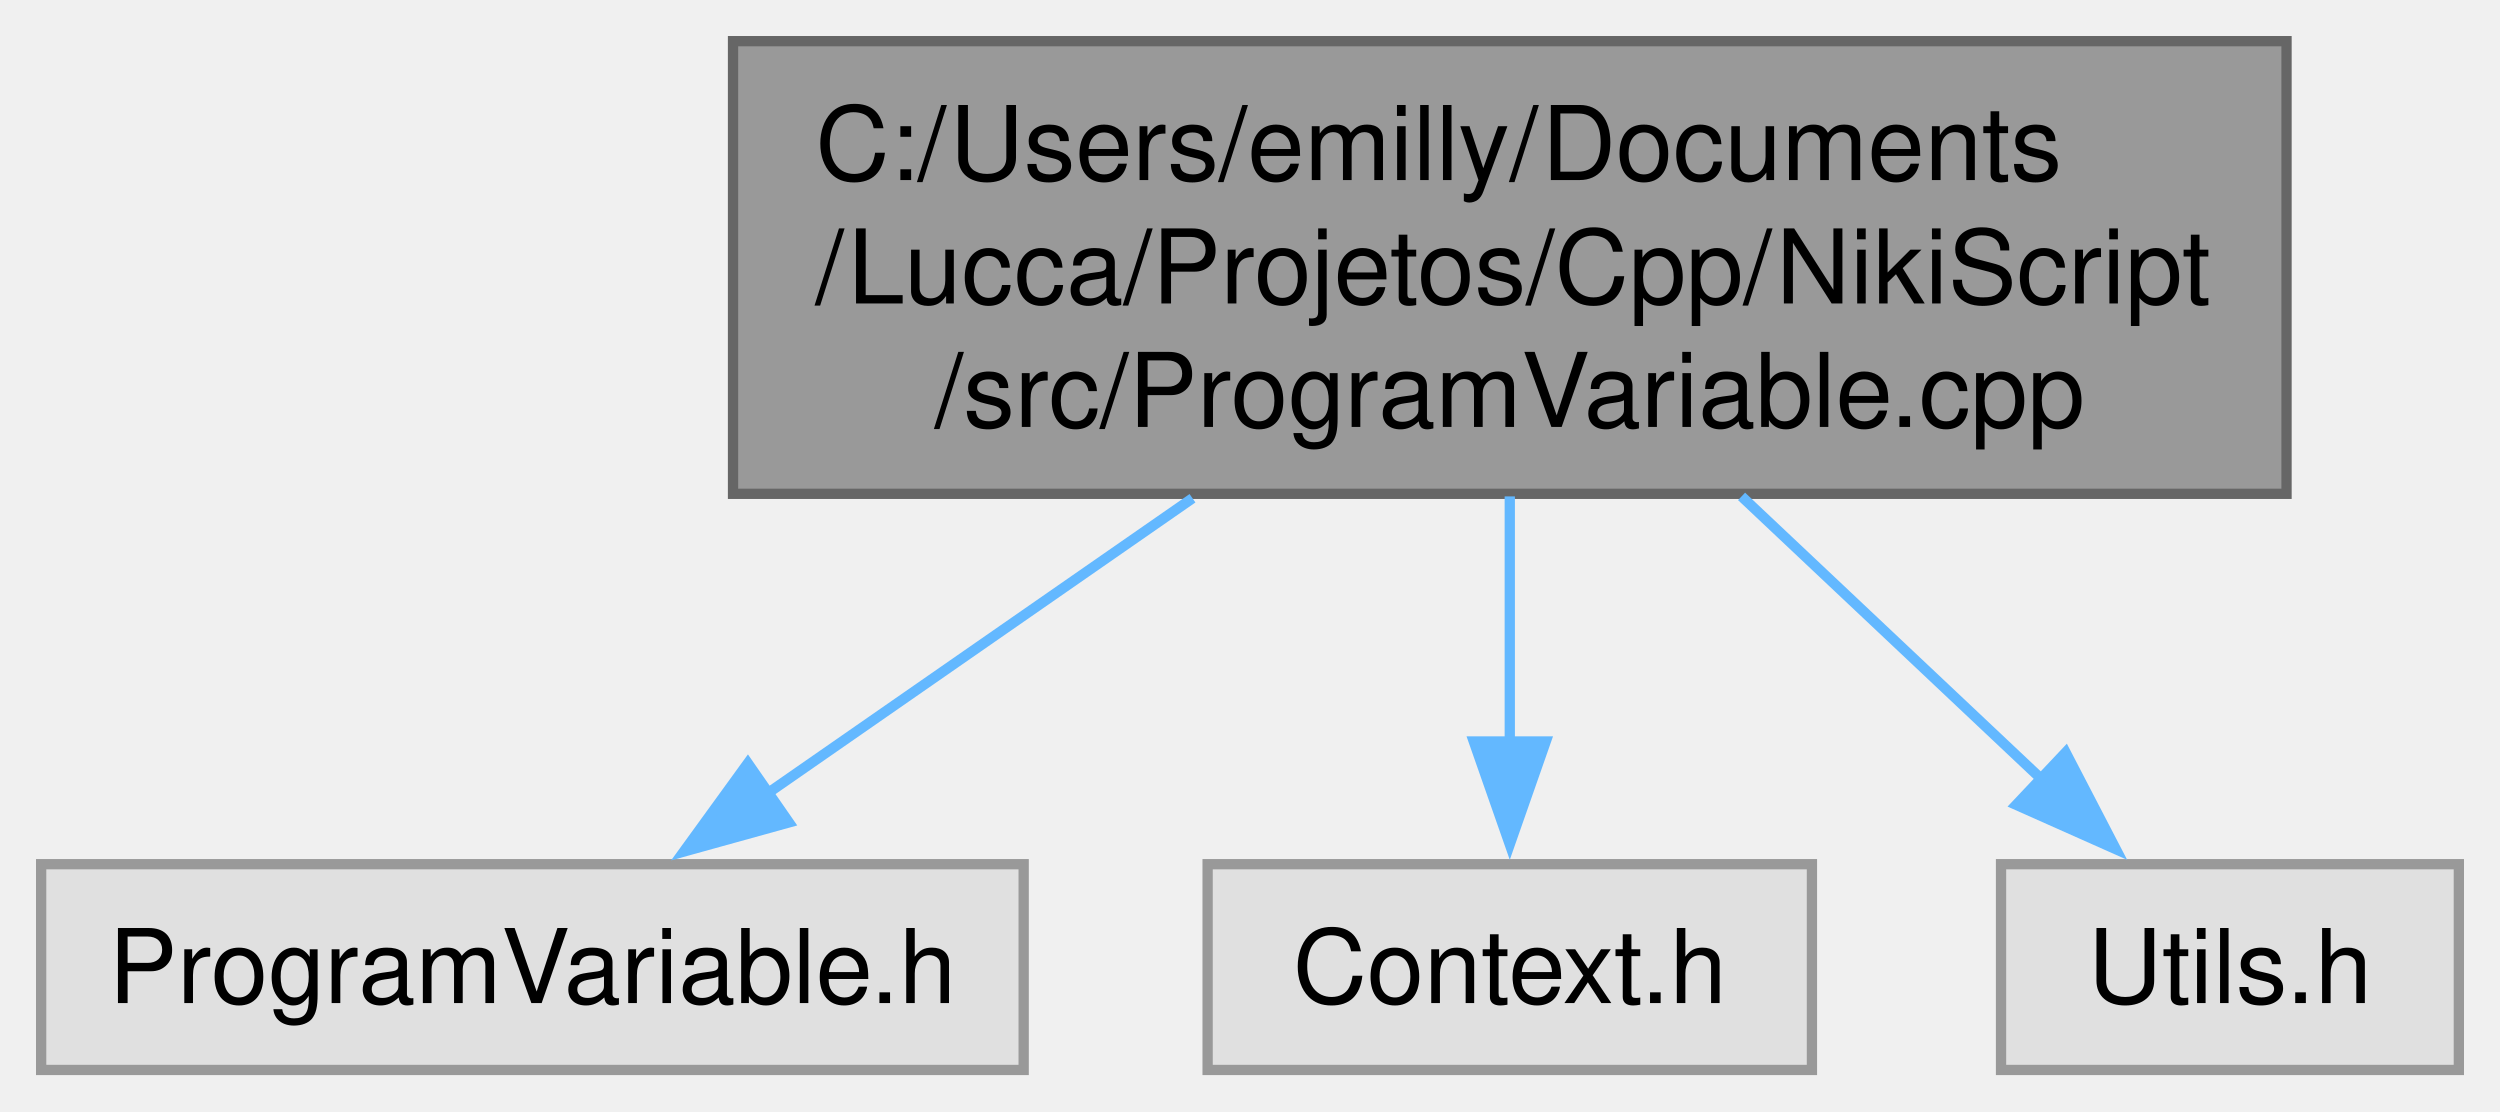
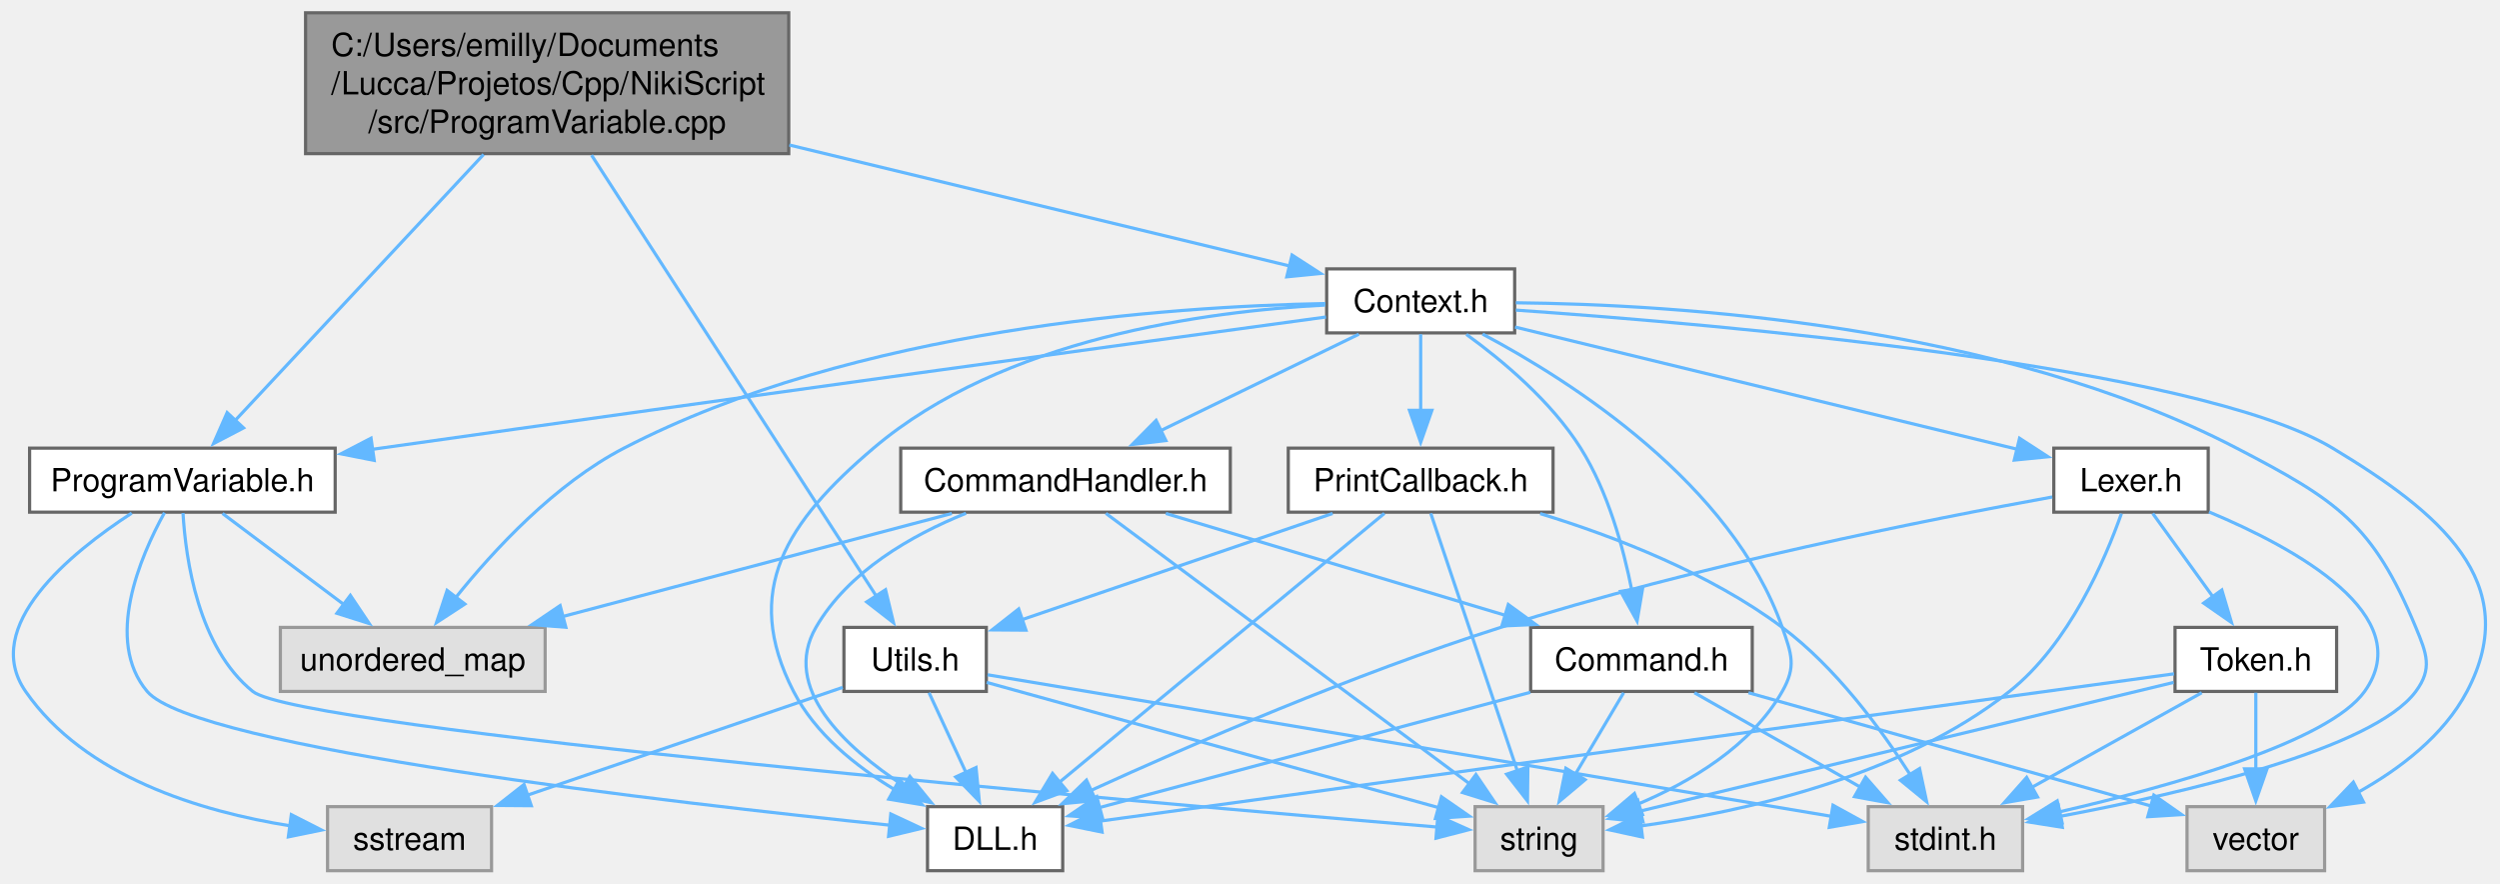
- <svg xmlns="http://www.w3.org/2000/svg" xmlns:xlink="http://www.w3.org/1999/xlink" width="243pt" height="108pt" viewBox="0.00 0.00 243.00 108.00">
-   <g id="graph0" class="graph" transform="scale(1 1) rotate(0) translate(4 104)">
+ <svg xmlns="http://www.w3.org/2000/svg" xmlns:xlink="http://www.w3.org/1999/xlink" width="781pt" height="276pt" viewBox="0.00 0.00 780.90 276.00">
+   <g id="graph0" class="graph" transform="scale(1 1) rotate(0) translate(4 272)">
    <g id="Node000001" class="node">
      <g id="a_Node000001">
        <a xlink:title=" ">
-           <polygon fill="#999999" stroke="#666666" points="218.25,-100 67.25,-100 67.25,-56 218.25,-56 218.25,-100" />
-           <text text-anchor="start" x="75.25" y="-86.5" font-family="Helvetica,sans-Serif" font-size="10.00">C:/Users/emilly/Documents</text>
-           <text text-anchor="start" x="75.25" y="-74.5" font-family="Helvetica,sans-Serif" font-size="10.00">/Lucca/Projetos/Cpp/NikiScript</text>
-           <text text-anchor="middle" x="142.75" y="-62.5" font-family="Helvetica,sans-Serif" font-size="10.00">/src/ProgramVariable.cpp</text>
+           <polygon fill="#999999" stroke="#666666" points="242.45,-268 91.45,-268 91.45,-224 242.45,-224 242.45,-268" />
+           <text text-anchor="start" x="99.45" y="-254.5" font-family="Helvetica,sans-Serif" font-size="10.00">C:/Users/emilly/Documents</text>
+           <text text-anchor="start" x="99.45" y="-242.5" font-family="Helvetica,sans-Serif" font-size="10.00">/Lucca/Projetos/Cpp/NikiScript</text>
+           <text text-anchor="middle" x="166.95" y="-230.5" font-family="Helvetica,sans-Serif" font-size="10.00">/src/ProgramVariable.cpp</text>
        </a>
      </g>
    </g>
    <g id="Node000002" class="node">
      <g id="a_Node000002">
-         <a xlink:title=" ">
-           <polygon fill="#e0e0e0" stroke="#999999" points="95.5,-20 0,-20 0,0 95.5,0 95.5,-20" />
-           <text text-anchor="middle" x="47.75" y="-6.5" font-family="Helvetica,sans-Serif" font-size="10.00">ProgramVariable.h</text>
+         <a xlink:href="_program_variable_8h.html" target="_top" xlink:title=" ">
+           <polygon fill="white" stroke="#666666" points="100.7,-132 5.2,-132 5.2,-112 100.7,-112 100.7,-132" />
+           <text text-anchor="middle" x="52.95" y="-118.5" font-family="Helvetica,sans-Serif" font-size="10.00">ProgramVariable.h</text>
        </a>
      </g>
    </g>
    <g id="edge1_Node000001_Node000002" class="edge">
      <g id="a_edge1_Node000001_Node000002">
        <a xlink:title=" ">
-           <path fill="none" stroke="#63b8ff" d="M111.91,-55.57C98.4,-46.19 82.83,-35.37 70.41,-26.75" />
-           <polygon fill="#63b8ff" stroke="#63b8ff" points="72.68,-24.06 62.47,-21.23 68.69,-29.81 72.68,-24.06" />
+           <path fill="none" stroke="#63b8ff" d="M147.09,-223.75C125.1,-200.21 90.04,-162.69 69.48,-140.69" />
+           <polygon fill="#63b8ff" stroke="#63b8ff" points="72.06,-138.32 62.67,-133.41 66.94,-143.1 72.06,-138.32" />
+         </a>
+       </g>
+     </g>
+     <g id="Node000007" class="node">
+       <g id="a_Node000007">
+         <a xlink:href="_context_8h.html" target="_top" xlink:title=" ">
+           <polygon fill="white" stroke="#666666" points="469.32,-188 410.57,-188 410.57,-168 469.32,-168 469.32,-188" />
+           <text text-anchor="middle" x="439.95" y="-174.5" font-family="Helvetica,sans-Serif" font-size="10.00">Context.h</text>
+         </a>
+       </g>
+     </g>
+     <g id="edge6_Node000001_Node000007" class="edge">
+       <g id="a_edge6_Node000001_Node000007">
+         <a xlink:title=" ">
+           <path fill="none" stroke="#63b8ff" d="M242.63,-226.7C293.26,-214.46 357.92,-198.83 399.14,-188.87" />
+           <polygon fill="#63b8ff" stroke="#63b8ff" points="399.75,-192.32 408.65,-186.57 398.1,-185.52 399.75,-192.32" />
+         </a>
+       </g>
+     </g>
+     <g id="Node000013" class="node">
+       <g id="a_Node000013">
+         <a xlink:href="_utils_8h.html" target="_top" xlink:title=" ">
+           <polygon fill="white" stroke="#666666" points="304.2,-76 259.7,-76 259.7,-56 304.2,-56 304.2,-76" />
+           <text text-anchor="middle" x="281.95" y="-62.5" font-family="Helvetica,sans-Serif" font-size="10.00">Utils.h</text>
+         </a>
+       </g>
+     </g>
+     <g id="edge41_Node000001_Node000013" class="edge">
+       <g id="a_edge41_Node000001_Node000013">
+         <a xlink:title=" ">
+           <path fill="none" stroke="#63b8ff" d="M180.82,-223.53C203.57,-188.32 248.42,-118.9 269.91,-85.63" />
+           <polygon fill="#63b8ff" stroke="#63b8ff" points="272.7,-87.76 275.19,-77.46 266.82,-83.96 272.7,-87.76" />
        </a>
      </g>
    </g>
    <g id="Node000003" class="node">
      <g id="a_Node000003">
        <a xlink:title=" ">
-           <polygon fill="#e0e0e0" stroke="#999999" points="172.12,-20 113.38,-20 113.38,0 172.12,0 172.12,-20" />
-           <text text-anchor="middle" x="142.75" y="-6.5" font-family="Helvetica,sans-Serif" font-size="10.00">Context.h</text>
-         </a>
-       </g>
-     </g>
-     <g id="edge2_Node000001_Node000003" class="edge">
-       <g id="a_edge2_Node000001_Node000003">
-         <a xlink:title=" ">
-           <path fill="none" stroke="#63b8ff" d="M142.75,-55.75C142.75,-48.13 142.75,-39.53 142.75,-31.93" />
-           <polygon fill="#63b8ff" stroke="#63b8ff" points="146.25,-31.93 142.75,-21.93 139.25,-31.93 146.25,-31.93" />
+           <polygon fill="#e0e0e0" stroke="#999999" points="496.95,-20 456.95,-20 456.95,0 496.95,0 496.95,-20" />
+           <text text-anchor="middle" x="476.95" y="-6.5" font-family="Helvetica,sans-Serif" font-size="10.00">string</text>
+         </a>
+       </g>
+     </g>
+     <g id="edge2_Node000002_Node000003" class="edge">
+       <g id="a_edge2_Node000002_Node000003">
+         <a xlink:title=" ">
+           <path fill="none" stroke="#63b8ff" d="M53.14,-111.73C53.98,-97.31 57.88,-69.75 74.95,-56 89.36,-44.39 352.58,-21.39 445.11,-13.63" />
+           <polygon fill="#63b8ff" stroke="#63b8ff" points="445.32,-17.12 454.99,-12.8 444.74,-10.15 445.32,-17.12" />
        </a>
      </g>
    </g>
    <g id="Node000004" class="node">
      <g id="a_Node000004">
        <a xlink:title=" ">
-           <polygon fill="#e0e0e0" stroke="#999999" points="235,-20 190.5,-20 190.5,0 235,0 235,-20" />
-           <text text-anchor="middle" x="212.75" y="-6.5" font-family="Helvetica,sans-Serif" font-size="10.00">Utils.h</text>
-         </a>
-       </g>
-     </g>
-     <g id="edge3_Node000001_Node000004" class="edge">
-       <g id="a_edge3_Node000001_Node000004">
-         <a xlink:title=" ">
-           <path fill="none" stroke="#63b8ff" d="M165.28,-55.75C174.76,-46.82 185.63,-36.57 194.58,-28.13" />
-           <polygon fill="#63b8ff" stroke="#63b8ff" points="196.78,-30.86 201.66,-21.46 191.98,-25.77 196.78,-30.86" />
+           <polygon fill="#e0e0e0" stroke="#999999" points="149.57,-20 98.32,-20 98.32,0 149.57,0 149.57,-20" />
+           <text text-anchor="middle" x="123.95" y="-6.5" font-family="Helvetica,sans-Serif" font-size="10.00">sstream</text>
+         </a>
+       </g>
+     </g>
+     <g id="edge3_Node000002_Node000004" class="edge">
+       <g id="a_edge3_Node000002_Node000004">
+         <a xlink:title=" ">
+           <path fill="none" stroke="#63b8ff" d="M37.11,-111.7C17.93,-99.24 -10.14,-76.33 3.95,-56 22.41,-29.36 58.73,-18.46 86.59,-14.02" />
+           <polygon fill="#63b8ff" stroke="#63b8ff" points="87,-17.5 96.44,-12.69 86.06,-10.56 87,-17.5" />
+         </a>
+       </g>
+     </g>
+     <g id="Node000005" class="node">
+       <g id="a_Node000005">
+         <a xlink:title=" ">
+           <polygon fill="#e0e0e0" stroke="#999999" points="166.32,-76 83.57,-76 83.57,-56 166.32,-56 166.32,-76" />
+           <text text-anchor="middle" x="124.95" y="-62.5" font-family="Helvetica,sans-Serif" font-size="10.00">unordered_map</text>
+         </a>
+       </g>
+     </g>
+     <g id="edge4_Node000002_Node000005" class="edge">
+       <g id="a_edge4_Node000002_Node000005">
+         <a xlink:title=" ">
+           <path fill="none" stroke="#63b8ff" d="M65.49,-111.59C75.92,-103.77 91,-92.46 103.36,-83.19" />
+           <polygon fill="#63b8ff" stroke="#63b8ff" points="105.44,-86.01 111.34,-77.21 101.24,-80.41 105.44,-86.01" />
+         </a>
+       </g>
+     </g>
+     <g id="Node000006" class="node">
+       <g id="a_Node000006">
+         <a xlink:href="_d_l_l_8h.html" target="_top" xlink:title=" ">
+           <polygon fill="white" stroke="#666666" points="328.07,-20 285.82,-20 285.82,0 328.07,0 328.07,-20" />
+           <text text-anchor="middle" x="306.95" y="-6.5" font-family="Helvetica,sans-Serif" font-size="10.00">DLL.h</text>
+         </a>
+       </g>
+     </g>
+     <g id="edge5_Node000002_Node000006" class="edge">
+       <g id="a_edge5_Node000002_Node000006">
+         <a xlink:title=" ">
+           <path fill="none" stroke="#63b8ff" d="M47.35,-111.84C39.74,-98.05 28.51,-71.91 41.95,-56 56.83,-38.38 206.67,-21.15 274.23,-14.2" />
+           <polygon fill="#63b8ff" stroke="#63b8ff" points="274.35,-17.71 283.95,-13.22 273.65,-10.74 274.35,-17.71" />
+         </a>
+       </g>
+     </g>
+     <g id="edge30_Node000007_Node000002" class="edge">
+       <g id="a_edge30_Node000007_Node000002">
+         <a xlink:title=" ">
+           <path fill="none" stroke="#63b8ff" d="M410.36,-172.97C353.24,-165.17 223.8,-147.44 114.95,-132 114.1,-131.88 113.25,-131.76 112.39,-131.64" />
+           <polygon fill="#63b8ff" stroke="#63b8ff" points="112.9,-128.17 102.51,-130.22 111.91,-135.1 112.9,-128.17" />
+         </a>
+       </g>
+     </g>
+     <g id="edge9_Node000007_Node000003" class="edge">
+       <g id="a_edge9_Node000007_Node000003">
+         <a xlink:title=" ">
+           <path fill="none" stroke="#63b8ff" d="M459.29,-167.64C487.2,-152.81 537.14,-120.92 552.95,-76 555.9,-67.62 557.35,-63.72 552.95,-56 543.23,-38.95 524.24,-27.7 507.67,-20.72" />
+           <polygon fill="#63b8ff" stroke="#63b8ff" points="509.26,-17.58 498.67,-17.26 506.75,-24.11 509.26,-17.58" />
+         </a>
+       </g>
+     </g>
+     <g id="edge10_Node000007_Node000005" class="edge">
+       <g id="a_edge10_Node000007_Node000005">
+         <a xlink:title=" ">
+           <path fill="none" stroke="#63b8ff" d="M410.16,-177.17C361.54,-176.28 263.29,-169.51 190.95,-132 169.4,-120.83 150.32,-100.23 138.28,-85.21" />
+           <polygon fill="#63b8ff" stroke="#63b8ff" points="141.23,-83.3 132.36,-77.5 135.68,-87.56 141.23,-83.3" />
+         </a>
+       </g>
+     </g>
+     <g id="edge40_Node000007_Node000006" class="edge">
+       <g id="a_edge40_Node000007_Node000006">
+         <a xlink:title=" ">
+           <path fill="none" stroke="#63b8ff" d="M410.12,-176.7C372.92,-174.79 309.31,-166.28 268.95,-132 241.85,-108.98 227.68,-87.62 243.95,-56 250.72,-42.83 263.33,-32.67 275.5,-25.36" />
+           <polygon fill="#63b8ff" stroke="#63b8ff" points="277.07,-28.49 284.15,-20.61 273.7,-22.35 277.07,-28.49" />
+         </a>
+       </g>
+     </g>
+     <g id="Node000008" class="node">
+       <g id="a_Node000008">
+         <a xlink:title=" ">
+           <polygon fill="#e0e0e0" stroke="#999999" points="722.45,-20 679.45,-20 679.45,0 722.45,0 722.45,-20" />
+           <text text-anchor="middle" x="700.95" y="-6.5" font-family="Helvetica,sans-Serif" font-size="10.00">vector</text>
+         </a>
+       </g>
+     </g>
+     <g id="edge7_Node000007_Node000008" class="edge">
+       <g id="a_edge7_Node000007_Node000008">
+         <a xlink:title=" ">
+           <path fill="none" stroke="#63b8ff" d="M469.69,-175.12C533.72,-170.64 682.25,-157.71 724.95,-132 758.01,-112.09 784.98,-90.12 766.95,-56 759.64,-42.16 745.95,-31.78 732.93,-24.5" />
+           <polygon fill="#63b8ff" stroke="#63b8ff" points="734.61,-21.43 724.11,-20 731.43,-27.66 734.61,-21.43" />
+         </a>
+       </g>
+     </g>
+     <g id="Node000009" class="node">
+       <g id="a_Node000009">
+         <a xlink:title=" ">
+           <polygon fill="#e0e0e0" stroke="#999999" points="628.07,-20 579.82,-20 579.82,0 628.07,0 628.07,-20" />
+           <text text-anchor="middle" x="603.95" y="-6.5" font-family="Helvetica,sans-Serif" font-size="10.00">stdint.h</text>
+         </a>
+       </g>
+     </g>
+     <g id="edge8_Node000007_Node000009" class="edge">
+       <g id="a_edge8_Node000007_Node000009">
+         <a xlink:title=" ">
+           <path fill="none" stroke="#63b8ff" d="M469.68,-177.41C519.23,-176.91 620.58,-170.72 694.95,-132 726.17,-115.75 737.48,-108.52 750.95,-76 754.35,-67.79 756.24,-63.15 750.95,-56 737.65,-38.02 678.78,-24.3 639.7,-16.96" />
+           <polygon fill="#63b8ff" stroke="#63b8ff" points="640.47,-13.55 630.01,-15.21 639.22,-20.44 640.47,-13.55" />
+         </a>
+       </g>
+     </g>
+     <g id="Node000010" class="node">
+       <g id="a_Node000010">
+         <a xlink:href="_command_8h.html" target="_top" xlink:title=" ">
+           <polygon fill="white" stroke="#666666" points="543.57,-76 474.32,-76 474.32,-56 543.57,-56 543.57,-76" />
+           <text text-anchor="middle" x="508.95" y="-62.5" font-family="Helvetica,sans-Serif" font-size="10.00">Command.h</text>
+         </a>
+       </g>
+     </g>
+     <g id="edge11_Node000007_Node000010" class="edge">
+       <g id="a_edge11_Node000007_Node000010">
+         <a xlink:title=" ">
+           <path fill="none" stroke="#63b8ff" d="M454.23,-167.54C465.48,-159.39 480.75,-146.63 489.95,-132 498.48,-118.43 503.31,-100.89 505.96,-87.45" />
+           <polygon fill="#63b8ff" stroke="#63b8ff" points="509.35,-88.43 507.58,-77.98 502.45,-87.25 509.35,-88.43" />
+         </a>
+       </g>
+     </g>
+     <g id="Node000011" class="node">
+       <g id="a_Node000011">
+         <a xlink:href="_command_handler_8h.html" target="_top" xlink:title=" ">
+           <polygon fill="white" stroke="#666666" points="380.45,-132 277.45,-132 277.45,-112 380.45,-112 380.45,-132" />
+           <text text-anchor="middle" x="328.95" y="-118.5" font-family="Helvetica,sans-Serif" font-size="10.00">CommandHandler.h</text>
+         </a>
+       </g>
+     </g>
+     <g id="edge16_Node000007_Node000011" class="edge">
+       <g id="a_edge16_Node000007_Node000011">
+         <a xlink:title=" ">
+           <path fill="none" stroke="#63b8ff" d="M420.61,-167.59C403.53,-159.28 378.35,-147.03 358.7,-137.47" />
+           <polygon fill="#63b8ff" stroke="#63b8ff" points="360.32,-134.37 349.8,-133.14 357.26,-140.66 360.32,-134.37" />
+         </a>
+       </g>
+     </g>
+     <g id="Node000012" class="node">
+       <g id="a_Node000012">
+         <a xlink:href="_print_callback_8h.html" target="_top" xlink:title=" ">
+           <polygon fill="white" stroke="#666666" points="481.32,-132 398.57,-132 398.57,-112 481.32,-112 481.32,-132" />
+           <text text-anchor="middle" x="439.95" y="-118.5" font-family="Helvetica,sans-Serif" font-size="10.00">PrintCallback.h</text>
+         </a>
+       </g>
+     </g>
+     <g id="edge21_Node000007_Node000012" class="edge">
+       <g id="a_edge21_Node000007_Node000012">
+         <a xlink:title=" ">
+           <path fill="none" stroke="#63b8ff" d="M439.95,-167.59C439.95,-161.01 439.95,-151.96 439.95,-143.73" />
+           <polygon fill="#63b8ff" stroke="#63b8ff" points="443.45,-143.81 439.95,-133.81 436.45,-143.81 443.45,-143.81" />
+         </a>
+       </g>
+     </g>
+     <g id="Node000014" class="node">
+       <g id="a_Node000014">
+         <a xlink:href="_lexer_8h.html" target="_top" xlink:title=" ">
+           <polygon fill="white" stroke="#666666" points="686.07,-132 637.82,-132 637.82,-112 686.07,-112 686.07,-132" />
+           <text text-anchor="middle" x="661.95" y="-118.5" font-family="Helvetica,sans-Serif" font-size="10.00">Lexer.h</text>
+         </a>
+       </g>
+     </g>
+     <g id="edge31_Node000007_Node000014" class="edge">
+       <g id="a_edge31_Node000007_Node000014">
+         <a xlink:title=" ">
+           <path fill="none" stroke="#63b8ff" d="M469.43,-169.83C510.03,-159.95 583.06,-142.19 626.56,-131.61" />
+           <polygon fill="#63b8ff" stroke="#63b8ff" points="627.11,-135.08 636,-129.31 625.46,-128.27 627.11,-135.08" />
+         </a>
+       </g>
+     </g>
+     <g id="edge13_Node000010_Node000003" class="edge">
+       <g id="a_edge13_Node000010_Node000003">
+         <a xlink:title=" ">
+           <path fill="none" stroke="#63b8ff" d="M503.38,-55.59C499.2,-48.55 493.35,-38.67 488.21,-30" />
+           <polygon fill="#63b8ff" stroke="#63b8ff" points="491.34,-28.42 483.23,-21.6 485.32,-31.99 491.34,-28.42" />
+         </a>
+       </g>
+     </g>
+     <g id="edge15_Node000010_Node000006" class="edge">
+       <g id="a_edge15_Node000010_Node000006">
+         <a xlink:title=" ">
+           <path fill="none" stroke="#63b8ff" d="M474.22,-55.72C436.3,-45.58 376.05,-29.47 339.15,-19.61" />
+           <polygon fill="#63b8ff" stroke="#63b8ff" points="340.53,-16.35 329.96,-17.15 338.72,-23.12 340.53,-16.35" />
+         </a>
+       </g>
+     </g>
+     <g id="edge12_Node000010_Node000008" class="edge">
+       <g id="a_edge12_Node000010_Node000008">
+         <a xlink:title=" ">
+           <path fill="none" stroke="#63b8ff" d="M542.39,-55.59C577.72,-45.66 633.07,-30.09 668.15,-20.22" />
+           <polygon fill="#63b8ff" stroke="#63b8ff" points="669.08,-23.6 677.76,-17.52 667.19,-16.86 669.08,-23.6" />
+         </a>
+       </g>
+     </g>
+     <g id="edge14_Node000010_Node000009" class="edge">
+       <g id="a_edge14_Node000010_Node000009">
+         <a xlink:title=" ">
+           <path fill="none" stroke="#63b8ff" d="M525.5,-55.59C539.85,-47.44 560.88,-35.48 577.55,-26" />
+           <polygon fill="#63b8ff" stroke="#63b8ff" points="578.99,-29.21 585.96,-21.23 575.53,-23.13 578.99,-29.21" />
+         </a>
+       </g>
+     </g>
+     <g id="edge18_Node000011_Node000003" class="edge">
+       <g id="a_edge18_Node000011_Node000003">
+         <a xlink:title=" ">
+           <path fill="none" stroke="#63b8ff" d="M341.57,-111.62C366.8,-92.87 423.74,-50.55 455.14,-27.21" />
+           <polygon fill="#63b8ff" stroke="#63b8ff" points="457.21,-30.03 463.15,-21.26 453.03,-24.41 457.21,-30.03" />
+         </a>
+       </g>
+     </g>
+     <g id="edge17_Node000011_Node000005" class="edge">
+       <g id="a_edge17_Node000011_Node000005">
+         <a xlink:title=" ">
+           <path fill="none" stroke="#63b8ff" d="M293.42,-111.59C259.69,-102.67 208.79,-89.19 171.77,-79.39" />
+           <polygon fill="#63b8ff" stroke="#63b8ff" points="172.79,-76.04 162.22,-76.87 171,-82.81 172.79,-76.04" />
+         </a>
+       </g>
+     </g>
+     <g id="edge20_Node000011_Node000006" class="edge">
+       <g id="a_edge20_Node000011_Node000006">
+         <a xlink:title=" ">
+           <path fill="none" stroke="#63b8ff" d="M297.85,-111.66C280.76,-104.75 261.04,-93.46 250.95,-76 240.1,-57.22 259.71,-38.77 278.64,-26.36" />
+           <polygon fill="#63b8ff" stroke="#63b8ff" points="280.32,-29.44 287.02,-21.23 276.67,-23.46 280.32,-29.44" />
+         </a>
+       </g>
+     </g>
+     <g id="edge19_Node000011_Node000010" class="edge">
+       <g id="a_edge19_Node000011_Node000010">
+         <a xlink:title=" ">
+           <path fill="none" stroke="#63b8ff" d="M360.3,-111.59C389.68,-102.78 433.81,-89.54 466.36,-79.78" />
+           <polygon fill="#63b8ff" stroke="#63b8ff" points="467.33,-83.14 475.9,-76.91 465.32,-76.44 467.33,-83.14" />
+         </a>
+       </g>
+     </g>
+     <g id="edge23_Node000012_Node000003" class="edge">
+       <g id="a_edge23_Node000012_Node000003">
+         <a xlink:title=" ">
+           <path fill="none" stroke="#63b8ff" d="M443.1,-111.62C449.08,-93.84 462.19,-54.88 470.22,-31" />
+           <polygon fill="#63b8ff" stroke="#63b8ff" points="473.45,-32.38 473.32,-21.79 466.81,-30.15 473.45,-32.38" />
+         </a>
+       </g>
+     </g>
+     <g id="edge24_Node000012_Node000006" class="edge">
+       <g id="a_edge24_Node000012_Node000006">
+         <a xlink:title=" ">
+           <path fill="none" stroke="#63b8ff" d="M428.61,-111.62C406.03,-92.95 355.21,-50.92 326.92,-27.52" />
+           <polygon fill="#63b8ff" stroke="#63b8ff" points="329.36,-25 319.43,-21.32 324.9,-30.39 329.36,-25" />
+         </a>
+       </g>
+     </g>
+     <g id="edge22_Node000012_Node000009" class="edge">
+       <g id="a_edge22_Node000012_Node000009">
+         <a xlink:title=" ">
+           <path fill="none" stroke="#63b8ff" d="M477.3,-111.55C500.62,-104.4 530.38,-92.89 552.95,-76 569.61,-63.54 583.76,-44.34 592.9,-30.03" />
+           <polygon fill="#63b8ff" stroke="#63b8ff" points="595.86,-31.89 598.08,-21.53 589.89,-28.24 595.86,-31.89" />
+         </a>
+       </g>
+     </g>
+     <g id="edge25_Node000012_Node000013" class="edge">
+       <g id="a_edge25_Node000012_Node000013">
+         <a xlink:title=" ">
+           <path fill="none" stroke="#63b8ff" d="M412.43,-111.59C385.42,-102.36 344.2,-88.28 315.33,-78.41" />
+           <polygon fill="#63b8ff" stroke="#63b8ff" points="316.58,-75.14 305.99,-75.22 314.32,-81.76 316.58,-75.14" />
+         </a>
+       </g>
+     </g>
+     <g id="edge27_Node000013_Node000003" class="edge">
+       <g id="a_edge27_Node000013_Node000003">
+         <a xlink:title=" ">
+           <path fill="none" stroke="#63b8ff" d="M304.32,-58.81C339.03,-49.19 405.96,-30.66 445.51,-19.71" />
+           <polygon fill="#63b8ff" stroke="#63b8ff" points="446.44,-23.08 455.15,-17.04 444.57,-16.33 446.44,-23.08" />
+         </a>
+       </g>
+     </g>
+     <g id="edge28_Node000013_Node000004" class="edge">
+       <g id="a_edge28_Node000013_Node000004">
+         <a xlink:title=" ">
+           <path fill="none" stroke="#63b8ff" d="M259.31,-57.26C233.55,-48.46 191.1,-33.95 160.6,-23.53" />
+           <polygon fill="#63b8ff" stroke="#63b8ff" points="161.99,-20.3 151.39,-20.38 159.72,-26.93 161.99,-20.3" />
+         </a>
+       </g>
+     </g>
+     <g id="edge29_Node000013_Node000006" class="edge">
+       <g id="a_edge29_Node000013_Node000006">
+         <a xlink:title=" ">
+           <path fill="none" stroke="#63b8ff" d="M286.3,-55.59C289.49,-48.7 293.94,-39.1 297.89,-30.57" />
+           <polygon fill="#63b8ff" stroke="#63b8ff" points="300.98,-32.22 302.01,-21.67 294.63,-29.28 300.98,-32.22" />
+         </a>
+       </g>
+     </g>
+     <g id="edge26_Node000013_Node000009" class="edge">
+       <g id="a_edge26_Node000013_Node000009">
+         <a xlink:title=" ">
+           <path fill="none" stroke="#63b8ff" d="M304.59,-61.2C359.82,-51.94 501.81,-28.13 568.44,-16.96" />
+           <polygon fill="#63b8ff" stroke="#63b8ff" points="568.81,-20.44 578.09,-15.34 567.65,-13.54 568.81,-20.44" />
+         </a>
+       </g>
+     </g>
+     <g id="edge33_Node000014_Node000003" class="edge">
+       <g id="a_edge33_Node000014_Node000003">
+         <a xlink:title=" ">
+           <path fill="none" stroke="#63b8ff" d="M658.94,-111.55C653.94,-97.39 642.61,-70.76 623.95,-56 590.26,-29.35 540.84,-18.42 508.77,-13.98" />
+           <polygon fill="#63b8ff" stroke="#63b8ff" points="509.26,-10.51 498.9,-12.76 508.4,-17.46 509.26,-10.51" />
+         </a>
+       </g>
+     </g>
+     <g id="edge39_Node000014_Node000006" class="edge">
+       <g id="a_edge39_Node000014_Node000006">
+         <a xlink:title=" ">
+           <path fill="none" stroke="#63b8ff" d="M637.34,-116.74C599.7,-109.91 525.81,-95.32 464.95,-76 419.18,-61.47 368.1,-39.32 336.74,-25" />
+           <polygon fill="#63b8ff" stroke="#63b8ff" points="338.43,-21.92 327.89,-20.92 335.5,-28.28 338.43,-21.92" />
+         </a>
+       </g>
+     </g>
+     <g id="edge32_Node000014_Node000009" class="edge">
+       <g id="a_edge32_Node000014_Node000009">
+         <a xlink:title=" ">
+           <path fill="none" stroke="#63b8ff" d="M686.32,-112.07C713.57,-100.69 751.81,-79.62 734.95,-56 723.65,-40.17 674.35,-26.39 639.57,-18.38" />
+           <polygon fill="#63b8ff" stroke="#63b8ff" points="640.41,-14.98 629.88,-16.22 638.88,-21.81 640.41,-14.98" />
+         </a>
+       </g>
+     </g>
+     <g id="Node000015" class="node">
+       <g id="a_Node000015">
+         <a xlink:href="_token_8h.html" target="_top" xlink:title=" ">
+           <polygon fill="white" stroke="#666666" points="726.2,-76 675.7,-76 675.7,-56 726.2,-56 726.2,-76" />
+           <text text-anchor="middle" x="700.95" y="-62.5" font-family="Helvetica,sans-Serif" font-size="10.00">Token.h</text>
+         </a>
+       </g>
+     </g>
+     <g id="edge34_Node000014_Node000015" class="edge">
+       <g id="a_edge34_Node000014_Node000015">
+         <a xlink:title=" ">
+           <path fill="none" stroke="#63b8ff" d="M668.74,-111.59C673.94,-104.39 681.28,-94.23 687.64,-85.43" />
+           <polygon fill="#63b8ff" stroke="#63b8ff" points="690.33,-87.68 693.35,-77.53 684.66,-83.58 690.33,-87.68" />
+         </a>
+       </g>
+     </g>
+     <g id="edge36_Node000015_Node000003" class="edge">
+       <g id="a_edge36_Node000015_Node000003">
+         <a xlink:title=" ">
+           <path fill="none" stroke="#63b8ff" d="M675.25,-58.81C634.01,-48.86 553.14,-29.37 508.47,-18.6" />
+           <polygon fill="#63b8ff" stroke="#63b8ff" points="509.43,-15.23 498.88,-16.29 507.78,-22.03 509.43,-15.23" />
+         </a>
+       </g>
+     </g>
+     <g id="edge38_Node000015_Node000006" class="edge">
+       <g id="a_edge38_Node000015_Node000006">
+         <a xlink:title=" ">
+           <path fill="none" stroke="#63b8ff" d="M675.4,-61.5C606.45,-52.05 416.59,-26.03 339.81,-15.5" />
+           <polygon fill="#63b8ff" stroke="#63b8ff" points="340.38,-12.05 329.99,-14.16 339.43,-18.98 340.38,-12.05" />
+         </a>
+       </g>
+     </g>
+     <g id="edge37_Node000015_Node000008" class="edge">
+       <g id="a_edge37_Node000015_Node000008">
+         <a xlink:title=" ">
+           <path fill="none" stroke="#63b8ff" d="M700.95,-55.59C700.95,-49.01 700.95,-39.96 700.95,-31.73" />
+           <polygon fill="#63b8ff" stroke="#63b8ff" points="704.45,-31.81 700.95,-21.81 697.45,-31.81 704.45,-31.81" />
+         </a>
+       </g>
+     </g>
+     <g id="edge35_Node000015_Node000009" class="edge">
+       <g id="a_edge35_Node000015_Node000009">
+         <a xlink:title=" ">
+           <path fill="none" stroke="#63b8ff" d="M684.05,-55.59C669.4,-47.44 647.93,-35.48 630.9,-26" />
+           <polygon fill="#63b8ff" stroke="#63b8ff" points="632.74,-23.02 622.3,-21.22 629.33,-29.14 632.74,-23.02" />
        </a>
      </g>
    </g>
  </g>
</svg>
